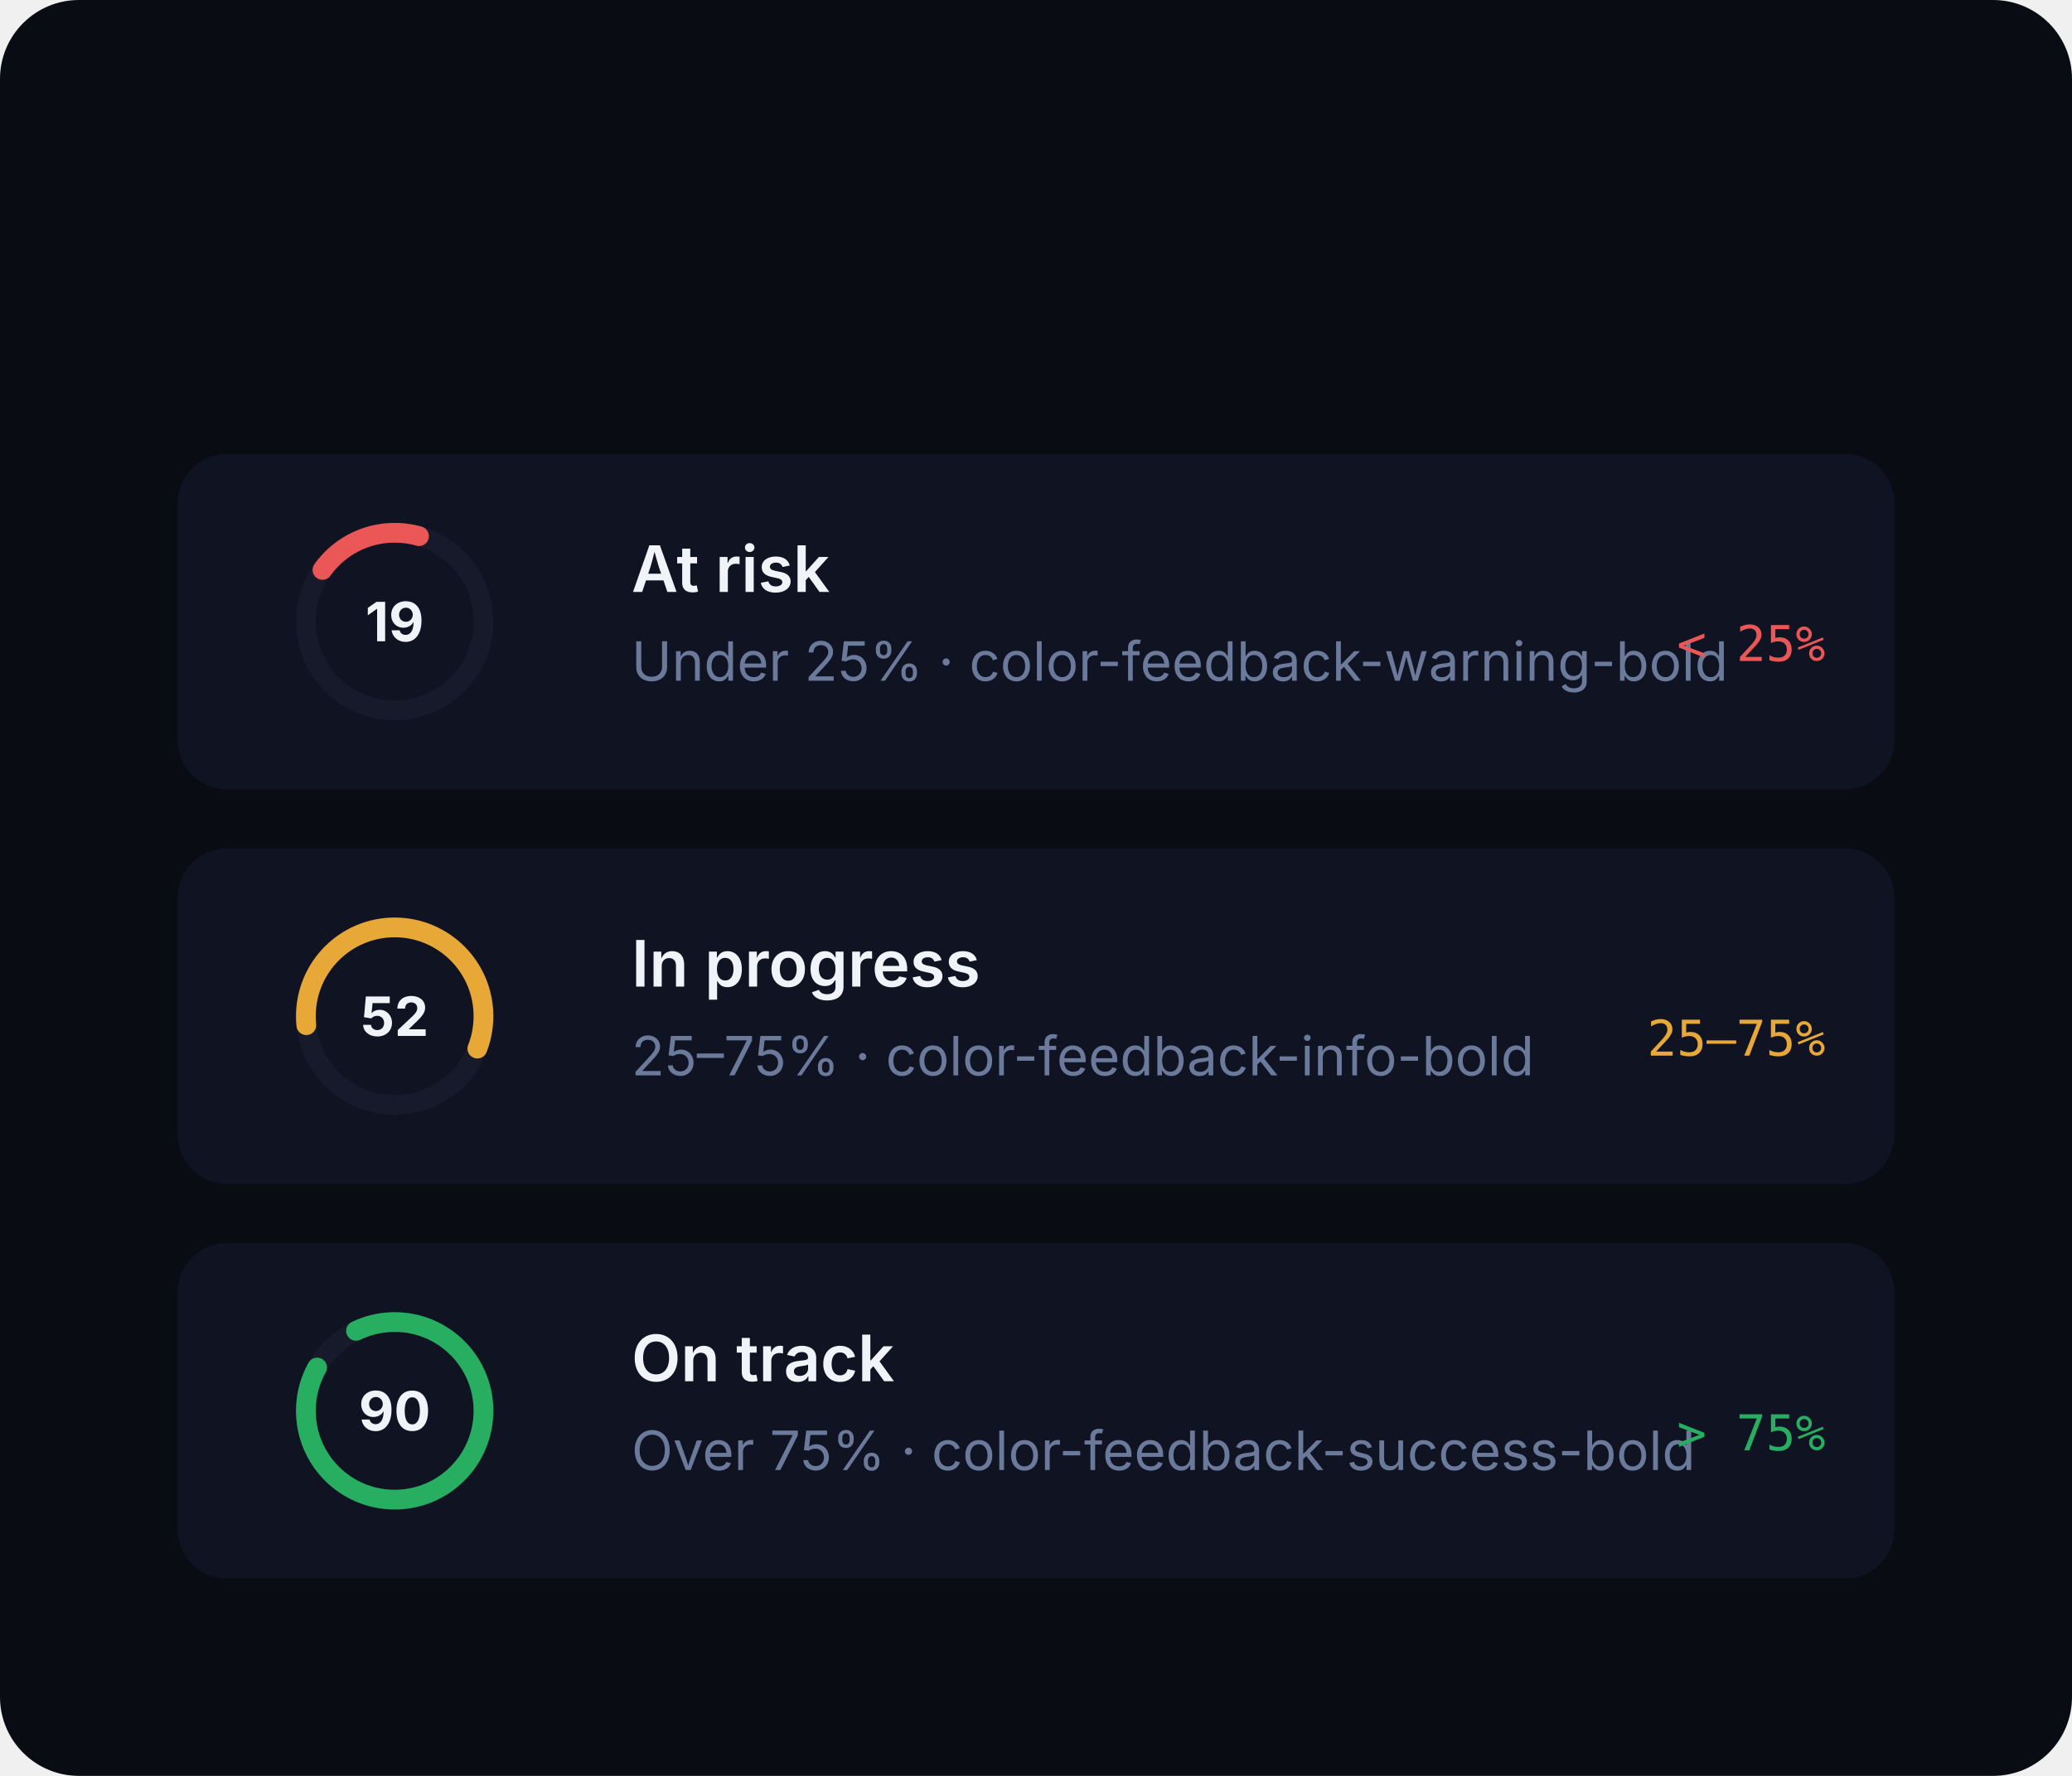
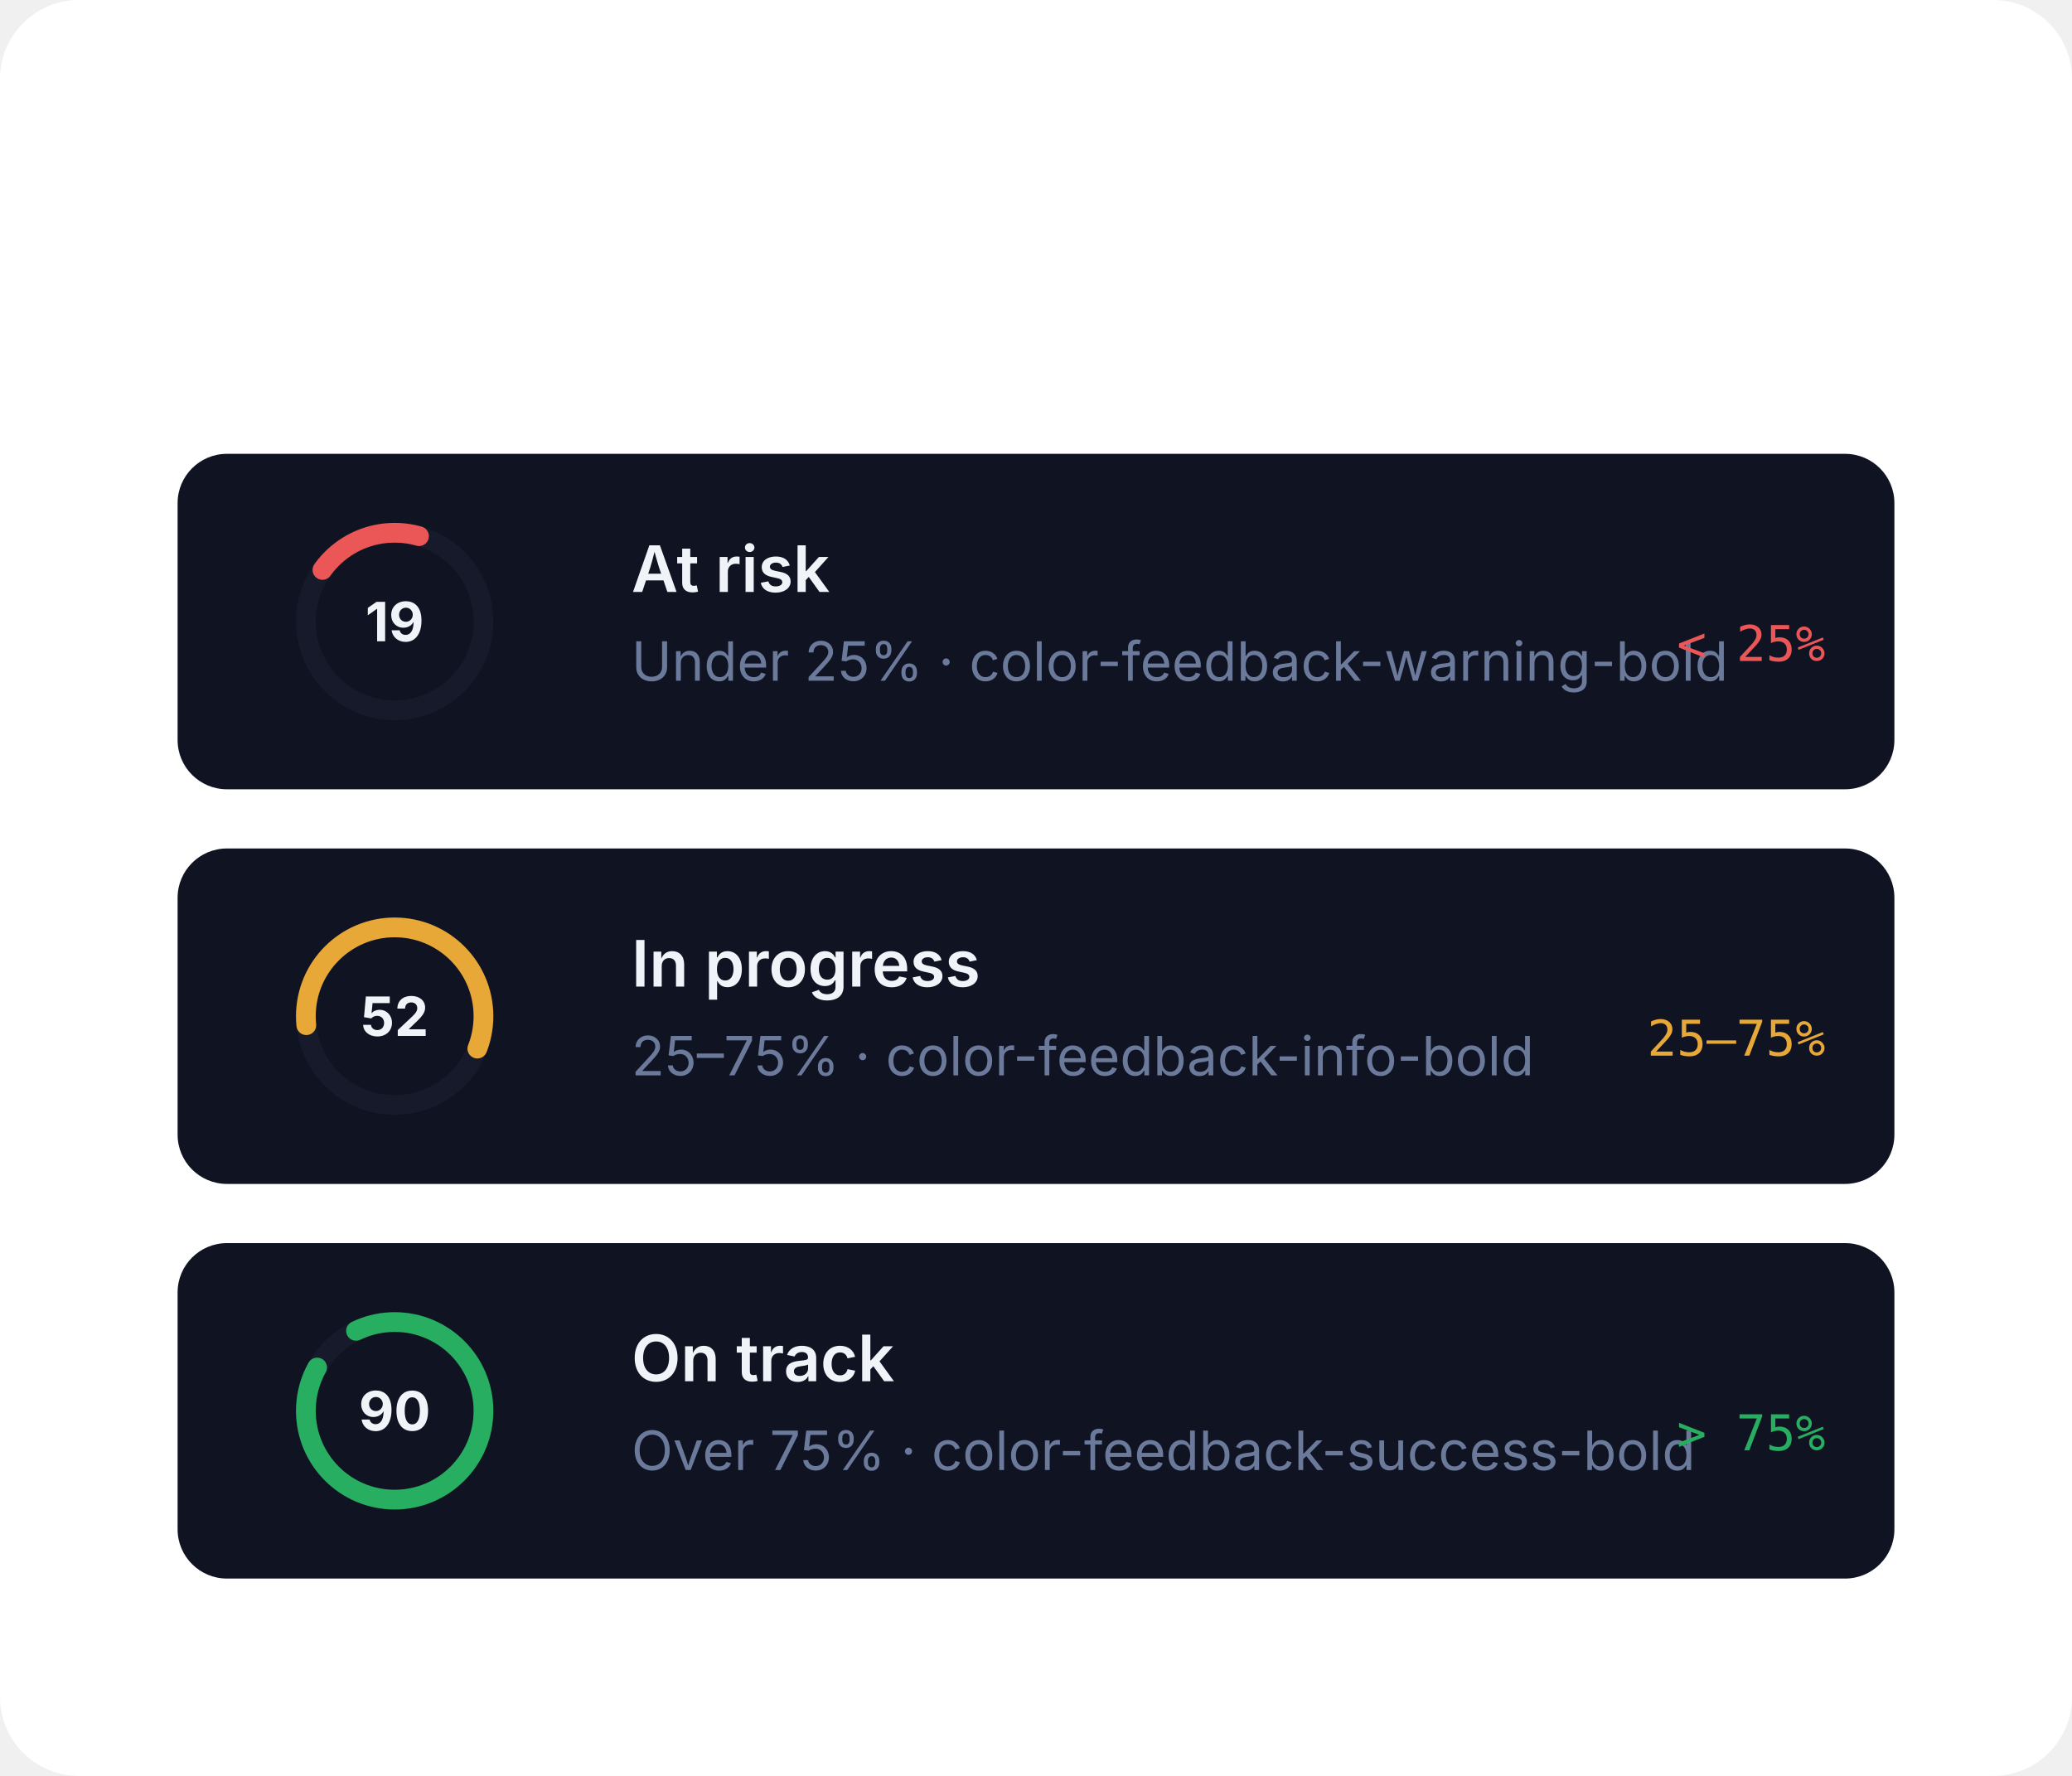
<svg xmlns="http://www.w3.org/2000/svg" width="420" height="360" viewBox="0 0 420 360" fill="none">
-   <rect width="420" height="360" rx="16" fill="#0A0C14" />
+   <rect width="420" height="360" rx="16" fill="#FFFFFF" />
  <rect x="36" y="92" width="348" height="68" rx="10" fill="#0F1322" />
  <g transform="translate(80, 126)">
    <circle cx="0" cy="0" r="18" stroke="#161A2A" stroke-width="4" fill="none" />
    <circle cx="0" cy="0" r="18" stroke="#EB5757" stroke-width="4" fill="none" stroke-linecap="round" stroke-dasharray="22 91" stroke-dashoffset="17" transform="rotate(-90)" />
    <text x="0" y="4" font-family="'Inter', system-ui, sans-serif" font-size="11" font-weight="700" fill="#F0F4F8" text-anchor="middle">19</text>
  </g>
  <text x="128" y="120" font-family="'Inter', system-ui, sans-serif" font-size="13" font-weight="600" fill="#F0F4F8">At risk</text>
  <text x="128" y="138" font-family="'Inter', system-ui, sans-serif" font-size="11" fill="#6B7A9A">Under 25% · color-feedback-warning-bold</text>
  <text x="370" y="134" font-family="'Menlo', 'Consolas', monospace" font-size="10" fill="#EB5757" text-anchor="end">&lt; 25%</text>
  <rect x="36" y="172" width="348" height="68" rx="10" fill="#0F1322" />
  <g transform="translate(80, 206)">
    <circle cx="0" cy="0" r="18" stroke="#161A2A" stroke-width="4" fill="none" />
    <circle cx="0" cy="0" r="18" stroke="#E8A838" stroke-width="4" fill="none" stroke-linecap="round" stroke-dasharray="65 48" stroke-dashoffset="30" transform="rotate(-90)" />
    <text x="0" y="4" font-family="'Inter', system-ui, sans-serif" font-size="11" font-weight="700" fill="#F0F4F8" text-anchor="middle">52</text>
  </g>
  <text x="128" y="200" font-family="'Inter', system-ui, sans-serif" font-size="13" font-weight="600" fill="#F0F4F8">In progress</text>
  <text x="128" y="218" font-family="'Inter', system-ui, sans-serif" font-size="11" fill="#6B7A9A">25–75% · color-feedback-info-bold</text>
  <text x="370" y="214" font-family="'Menlo', 'Consolas', monospace" font-size="10" fill="#E8A838" text-anchor="end">25–75%</text>
  <rect x="36" y="252" width="348" height="68" rx="10" fill="#0F1322" />
  <g transform="translate(80, 286)">
    <circle cx="0" cy="0" r="18" stroke="#161A2A" stroke-width="4" fill="none" />
    <circle cx="0" cy="0" r="18" stroke="#27AE60" stroke-width="4" fill="none" stroke-linecap="round" stroke-dasharray="102 11" stroke-dashoffset="8" transform="rotate(-90)" />
    <text x="0" y="4" font-family="'Inter', system-ui, sans-serif" font-size="11" font-weight="700" fill="#F0F4F8" text-anchor="middle">90</text>
  </g>
  <text x="128" y="280" font-family="'Inter', system-ui, sans-serif" font-size="13" font-weight="600" fill="#F0F4F8">On track</text>
  <text x="128" y="298" font-family="'Inter', system-ui, sans-serif" font-size="11" fill="#6B7A9A">Over 75% · color-feedback-success-bold</text>
  <text x="370" y="294" font-family="'Menlo', 'Consolas', monospace" font-size="10" fill="#27AE60" text-anchor="end">&gt; 75%</text>
</svg>
